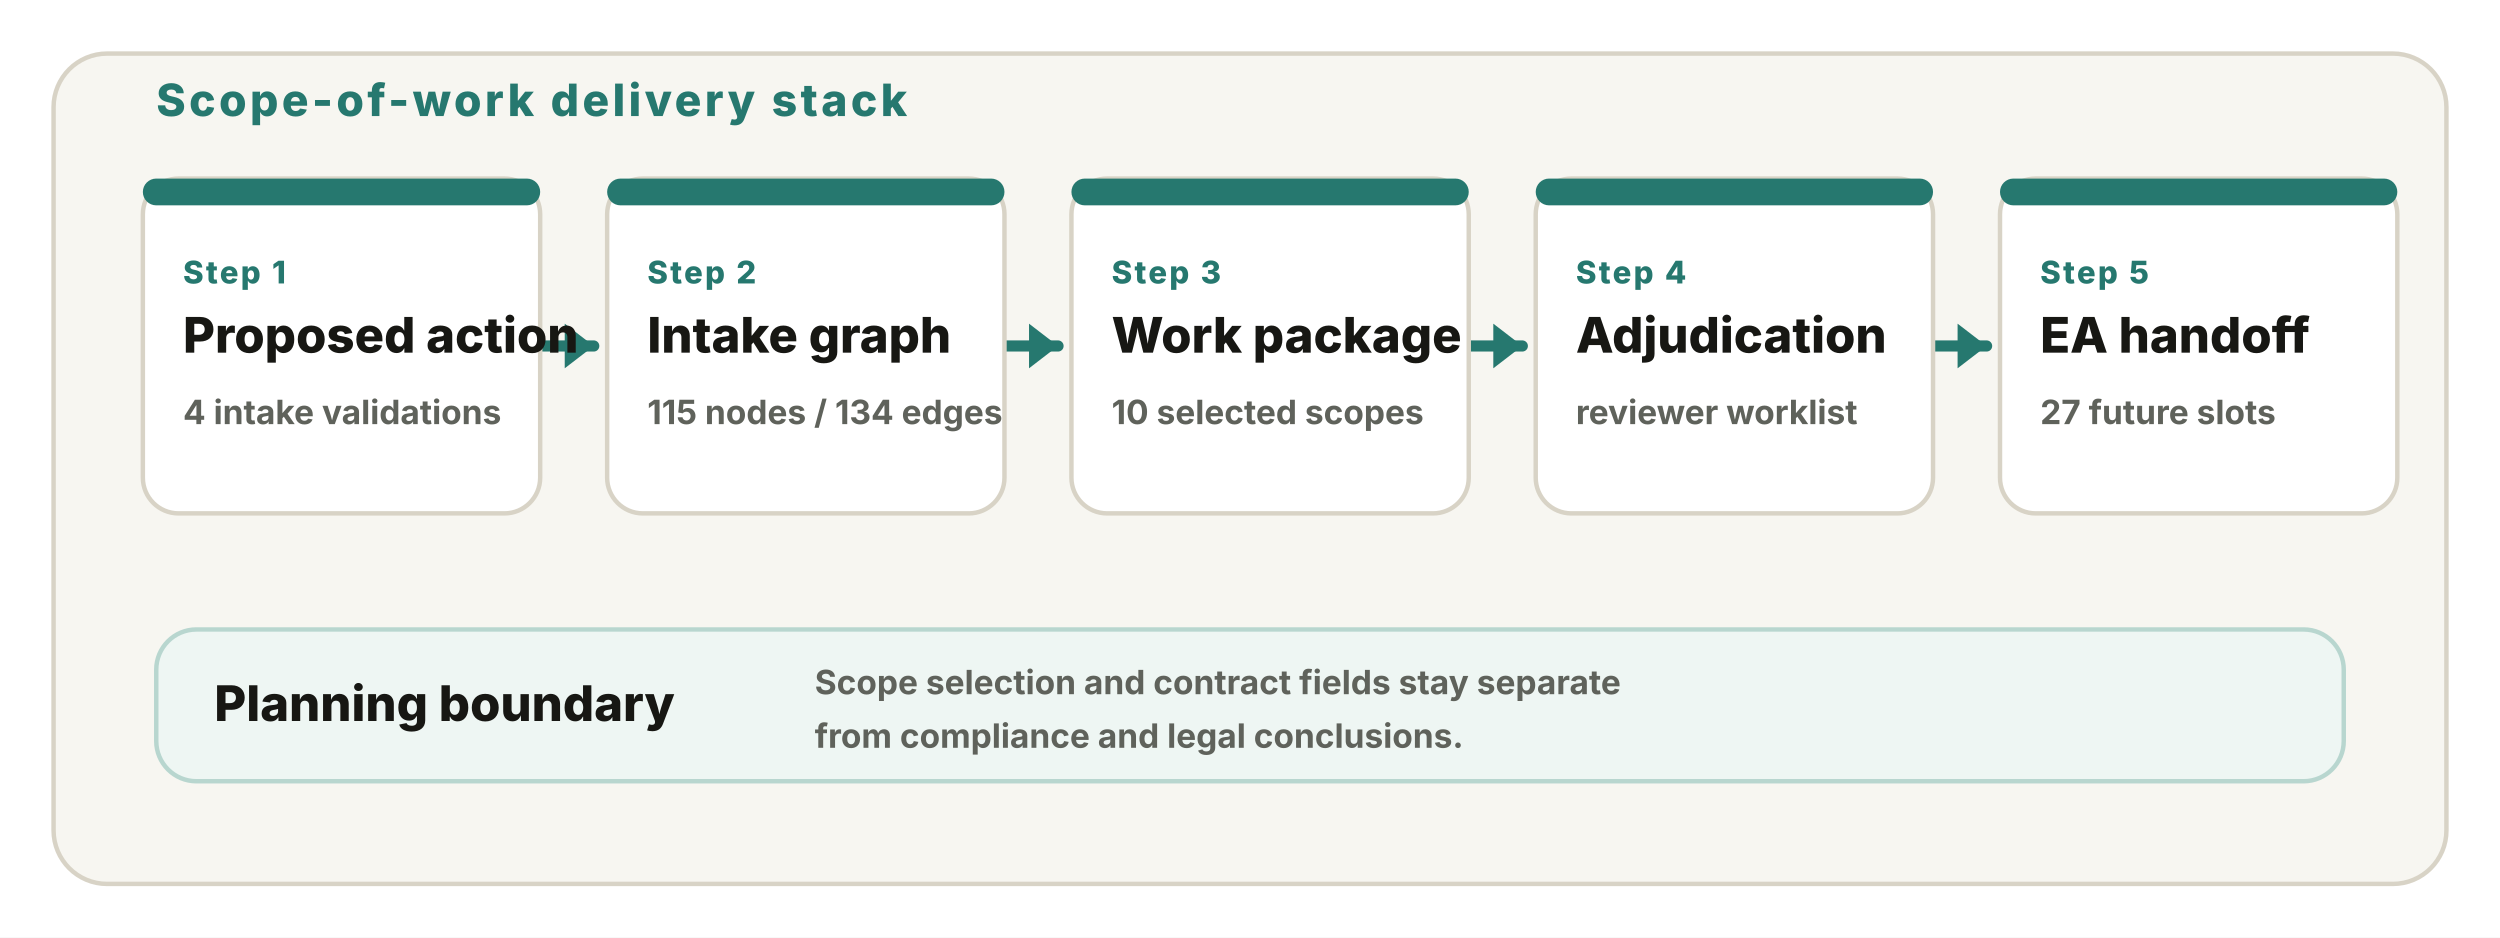
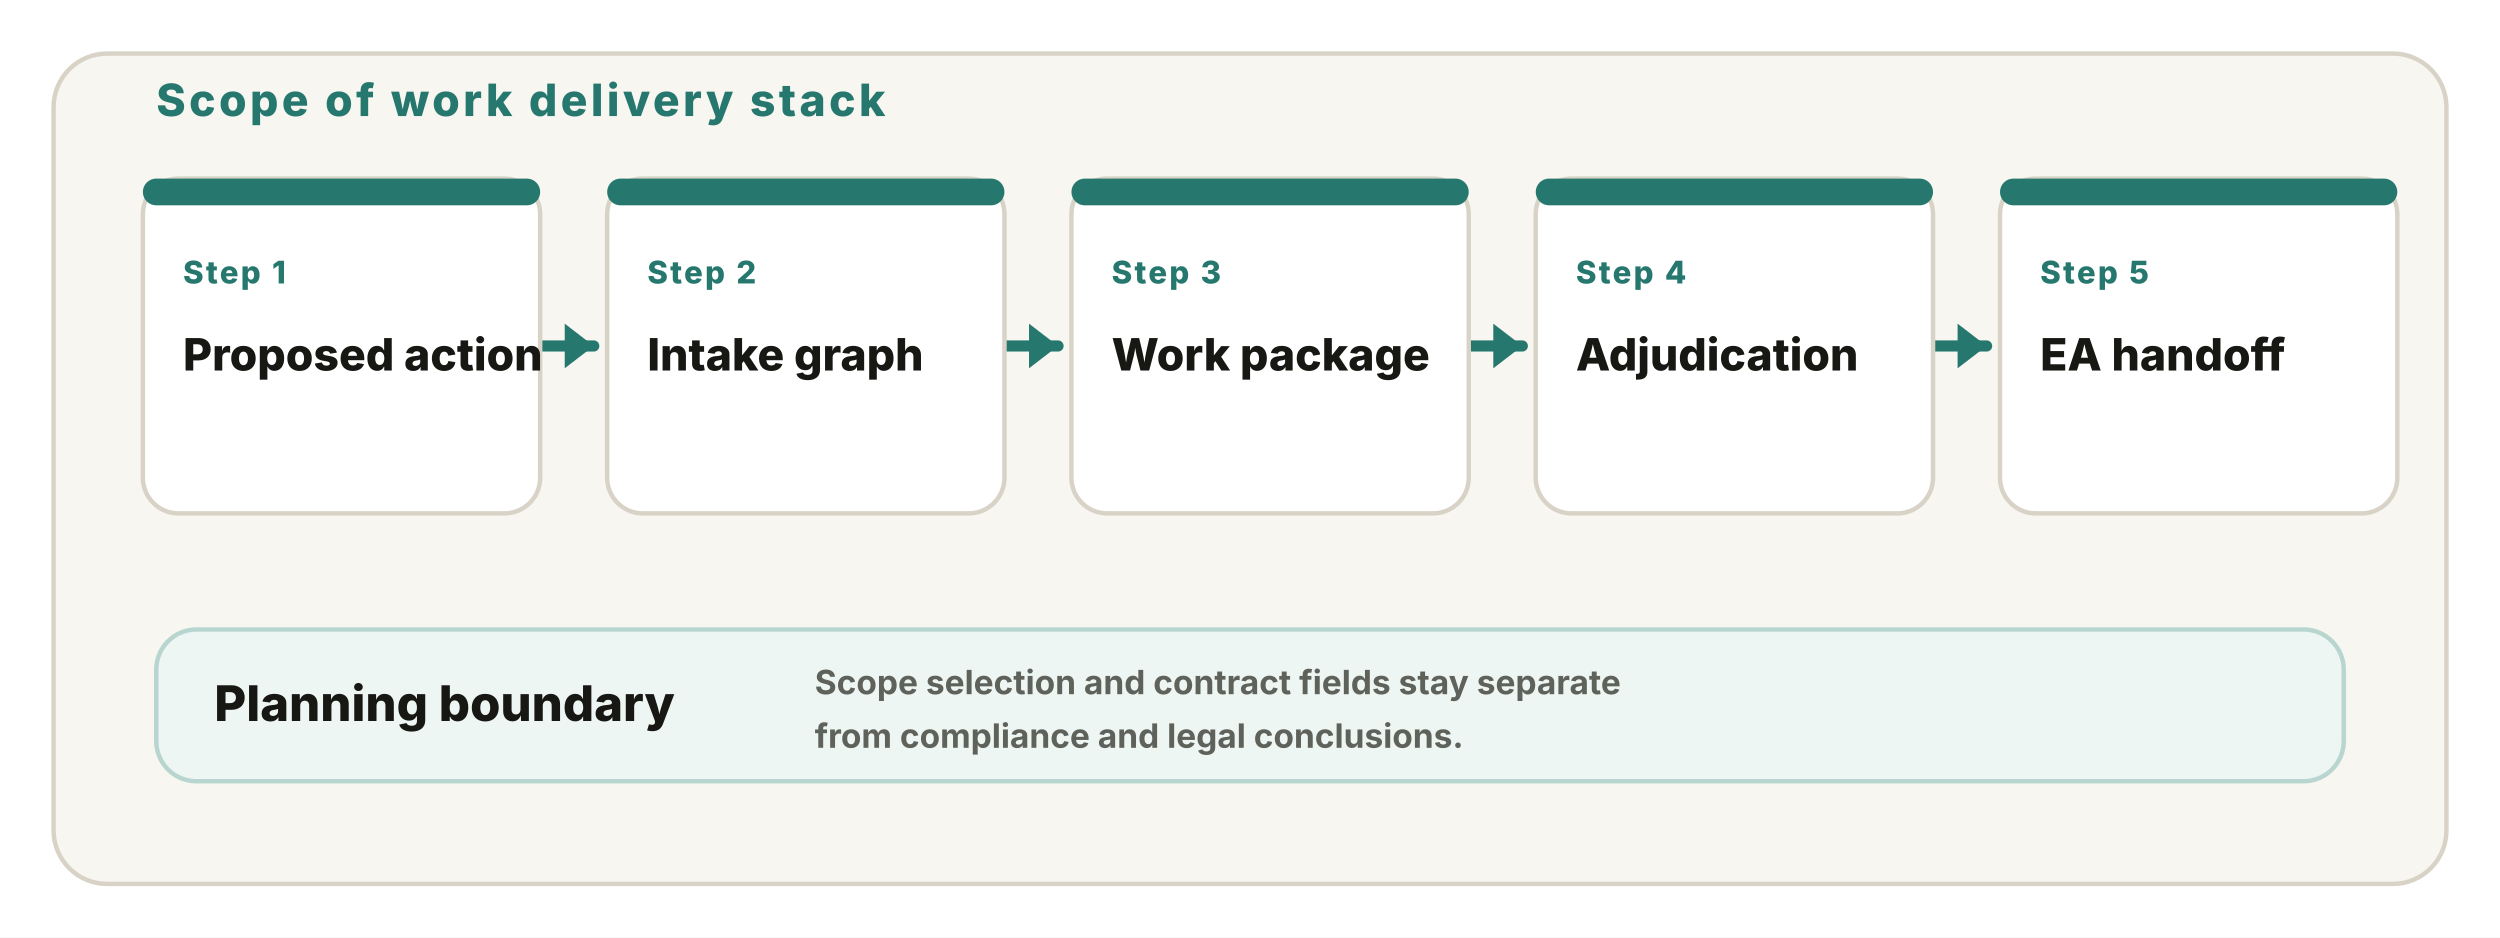
<svg xmlns="http://www.w3.org/2000/svg" width="1120" height="420" viewBox="0 0 1120 420">
  <style>
    .eyebrow { font: 800 20px Inter, Arial, sans-serif; fill: #26786f; letter-spacing: 1.5px; text-transform: uppercase; }
    .title { font: 800 22px Inter, Arial, sans-serif; fill: #171713; }
+     .step-title { font: 800 20px Inter, Arial, sans-serif; fill: #171713; }
+     .cap-title { font: 850 24px Inter, Arial, sans-serif; fill: #171713; }
+     .cap-copy { font: 700 16px Inter, Arial, sans-serif; fill: #5f625b; }
    .scope-title { font: 800 16px Inter, Arial, sans-serif; fill: #171713; }
    .muted { font: 700 15px Inter, Arial, sans-serif; fill: #5f625b; }
    .tiny { font: 700 12px Inter, Arial, sans-serif; fill: #5f625b; }
    .small-label { font: 800 14px Inter, Arial, sans-serif; fill: #26786f; letter-spacing: 1px; text-transform: uppercase; }
  </style>
  <rect width="1120" height="420" fill="#ffffff" />
  <rect x="24" y="24" width="1072" height="372" rx="24" fill="#f7f6f1" stroke="#d8d3c6" stroke-width="2" />
  <g>
-     <text x="70" y="52" class="eyebrow">Scope-of-work delivery stack</text>
+     <text x="70" y="52" class="eyebrow">Scope of work delivery stack</text>
    <path d="M242 155 C252 155 256 155 266 155" stroke="#26786f" stroke-width="5" stroke-linecap="round" />
    <path d="M266 155 l-13 -10 v20 z" fill="#26786f" />
    <rect x="64" y="80" width="178" height="150" rx="16" fill="#ffffff" stroke="#d8d3c6" stroke-width="2" />
    <rect x="64" y="80" width="178" height="12" rx="6" fill="#26786f" />
    <text x="82" y="127" class="small-label">Step 1</text>
-     <text x="82" y="158" class="title">Proposed action</text>
-     <text x="82" y="190" class="muted">4 intake validations</text>
+     <text x="82" y="166" class="step-title">Proposed action</text>
    <path d="M450 155 C460 155 464 155 474 155" stroke="#26786f" stroke-width="5" stroke-linecap="round" />
    <path d="M474 155 l-13 -10 v20 z" fill="#26786f" />
    <rect x="272" y="80" width="178" height="150" rx="16" fill="#ffffff" stroke="#d8d3c6" stroke-width="2" />
    <rect x="272" y="80" width="178" height="12" rx="6" fill="#26786f" />
    <text x="290" y="127" class="small-label">Step 2</text>
-     <text x="290" y="158" class="title">Intake graph</text>
-     <text x="290" y="190" class="muted">115 nodes / 134 edges</text>
+     <text x="290" y="166" class="step-title">Intake graph</text>
    <path d="M658 155 C668 155 672 155 682 155" stroke="#26786f" stroke-width="5" stroke-linecap="round" />
    <path d="M682 155 l-13 -10 v20 z" fill="#26786f" />
    <rect x="480" y="80" width="178" height="150" rx="16" fill="#ffffff" stroke="#d8d3c6" stroke-width="2" />
    <rect x="480" y="80" width="178" height="12" rx="6" fill="#26786f" />
    <text x="498" y="127" class="small-label">Step 3</text>
-     <text x="498" y="158" class="title">Work package</text>
-     <text x="498" y="190" class="muted">10 selected scopes</text>
+     <text x="498" y="166" class="step-title">Work package</text>
    <path d="M866 155 C876 155 880 155 890 155" stroke="#26786f" stroke-width="5" stroke-linecap="round" />
    <path d="M890 155 l-13 -10 v20 z" fill="#26786f" />
    <rect x="688" y="80" width="178" height="150" rx="16" fill="#ffffff" stroke="#d8d3c6" stroke-width="2" />
    <rect x="688" y="80" width="178" height="12" rx="6" fill="#26786f" />
    <text x="706" y="127" class="small-label">Step 4</text>
-     <text x="706" y="158" class="title">Adjudication</text>
-     <text x="706" y="190" class="muted">reviewer worklist</text>
+     <text x="706" y="166" class="step-title">Adjudication</text>
    <rect x="896" y="80" width="178" height="150" rx="16" fill="#ffffff" stroke="#d8d3c6" stroke-width="2" />
    <rect x="896" y="80" width="178" height="12" rx="6" fill="#26786f" />
    <text x="914" y="127" class="small-label">Step 5</text>
-     <text x="914" y="158" class="title">EA handoff</text>
-     <text x="914" y="190" class="muted">27 future slots</text>
+     <text x="914" y="166" class="step-title">EA handoff</text>
    <rect x="70" y="282" width="980" height="68" rx="18" fill="#eef6f3" stroke="#b8d6cf" stroke-width="2" />
    <text x="96" y="323" class="title">Planning boundary</text>
    <text x="365" y="311" class="muted">Scope selection and contract fields stay separate</text>
    <text x="365" y="335" class="muted">from compliance and legal conclusions.</text>
  </g>
</svg>
